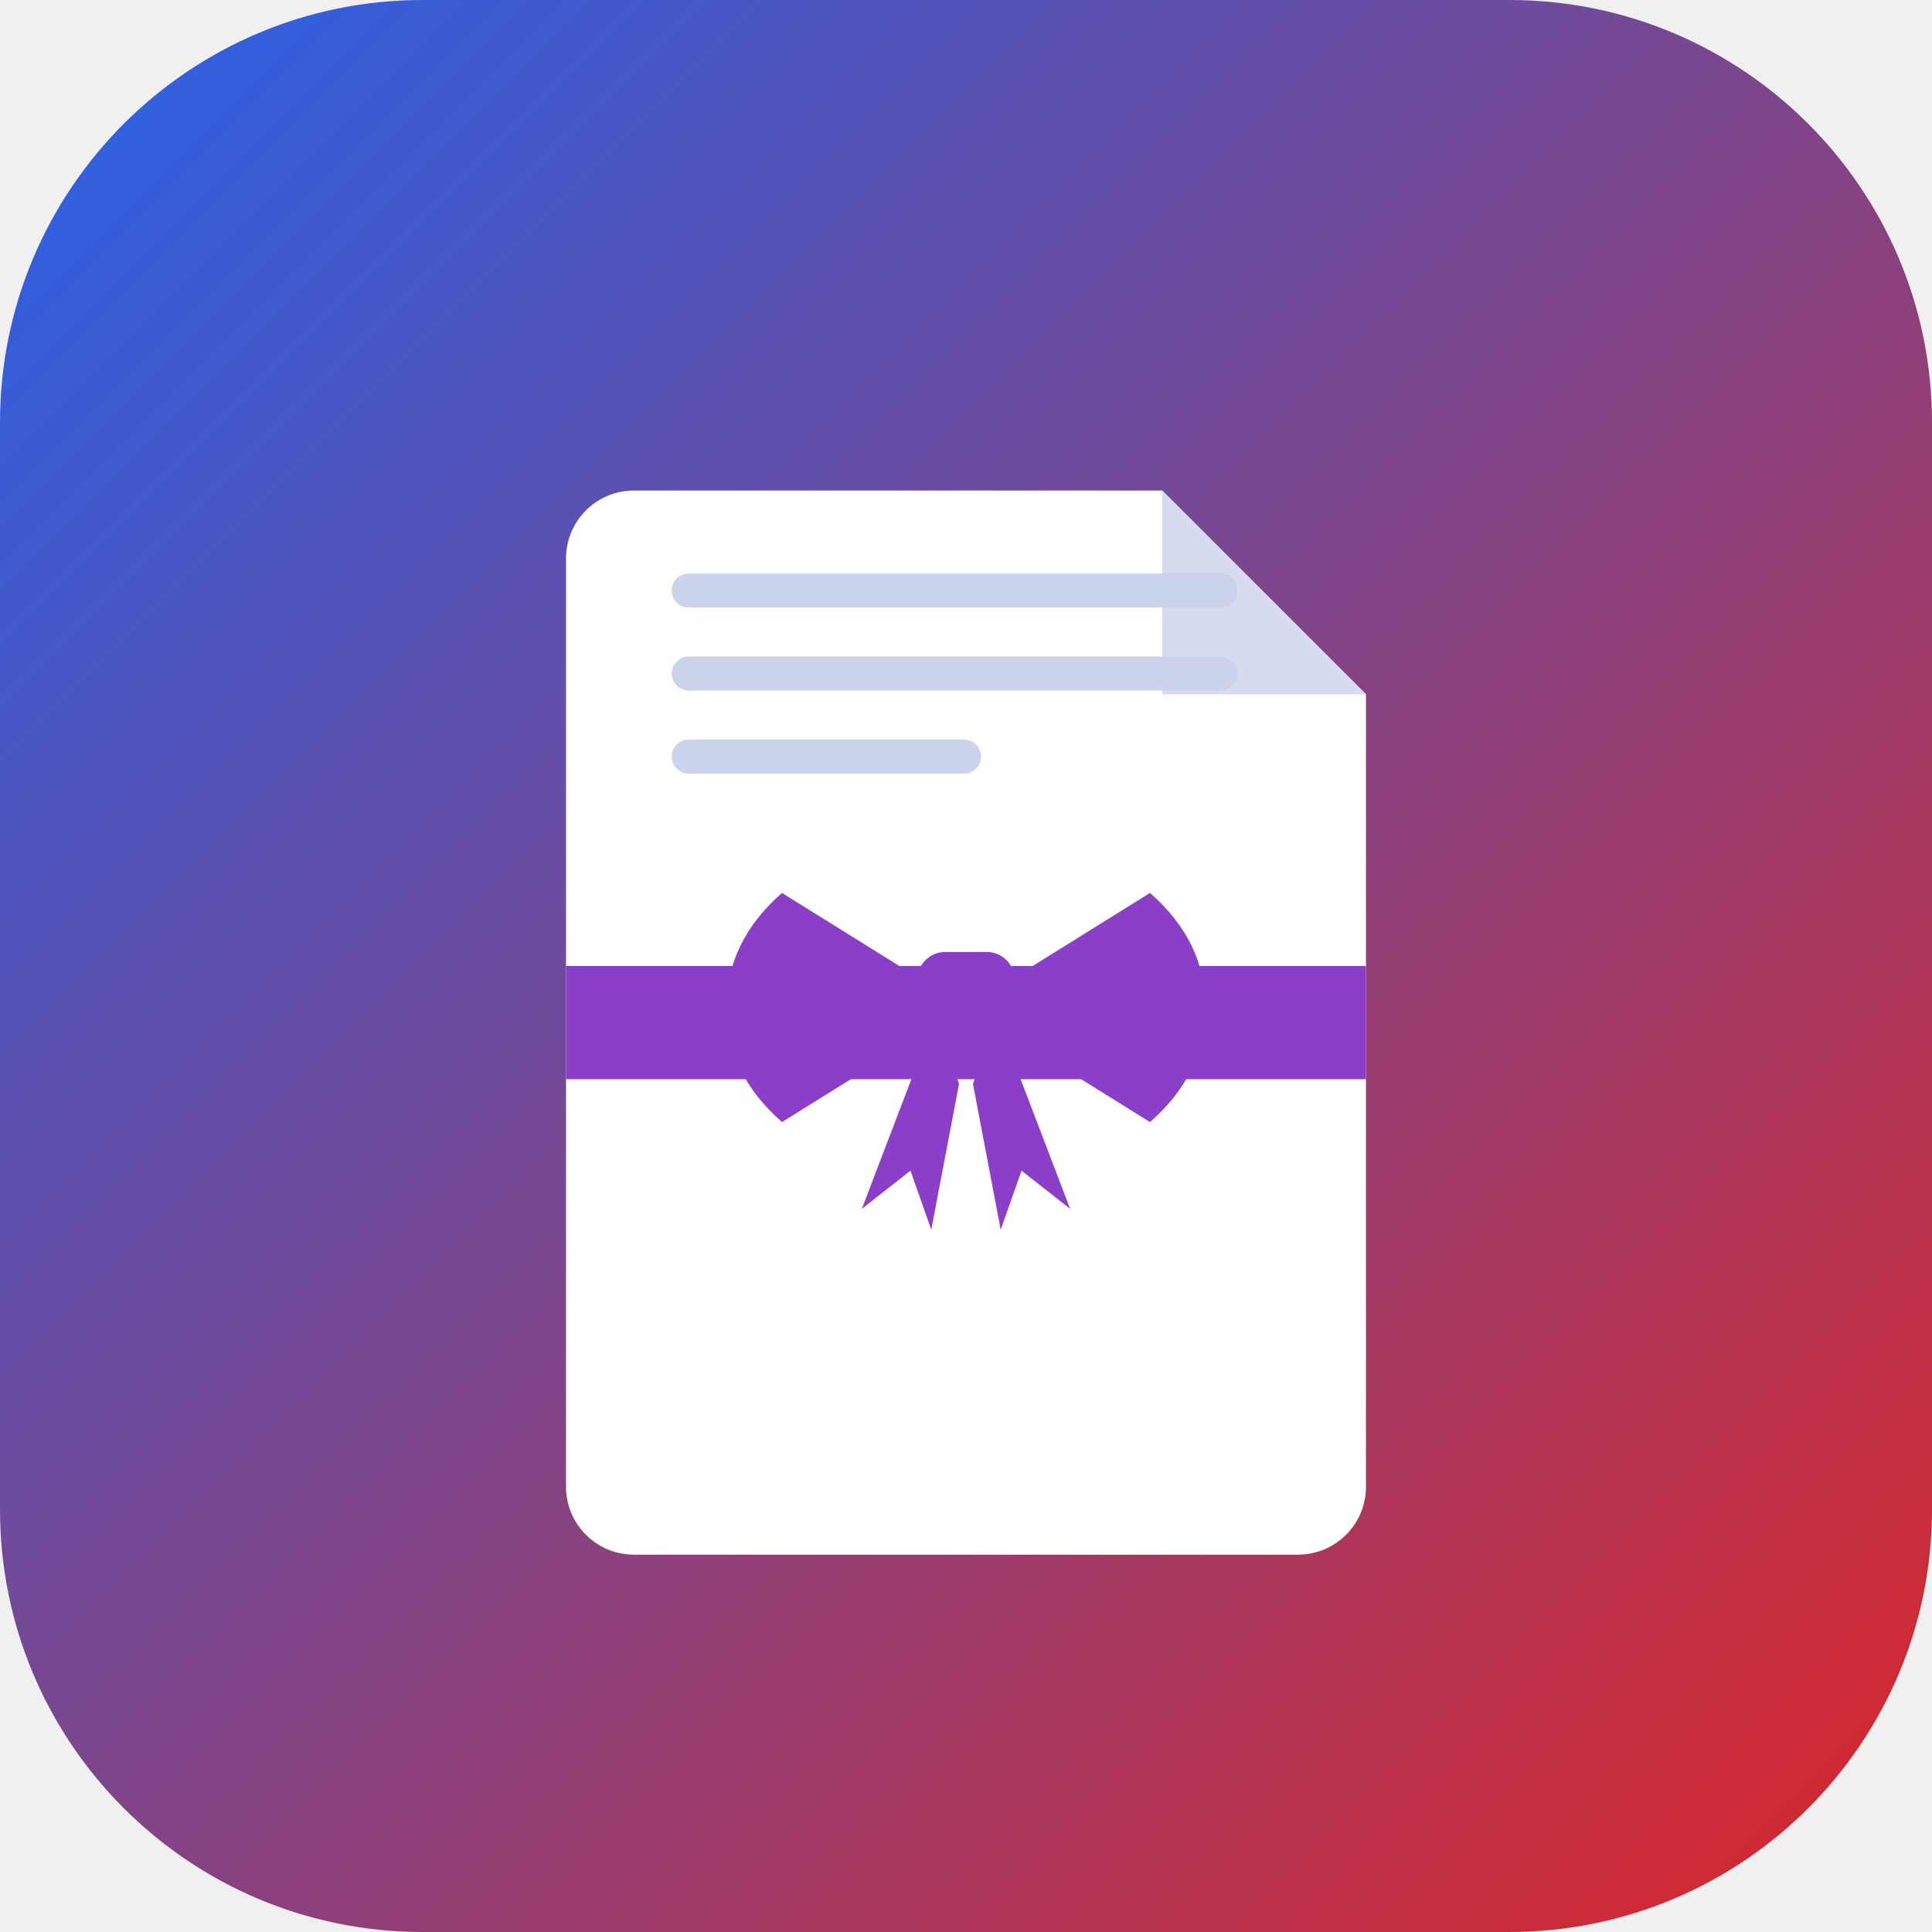
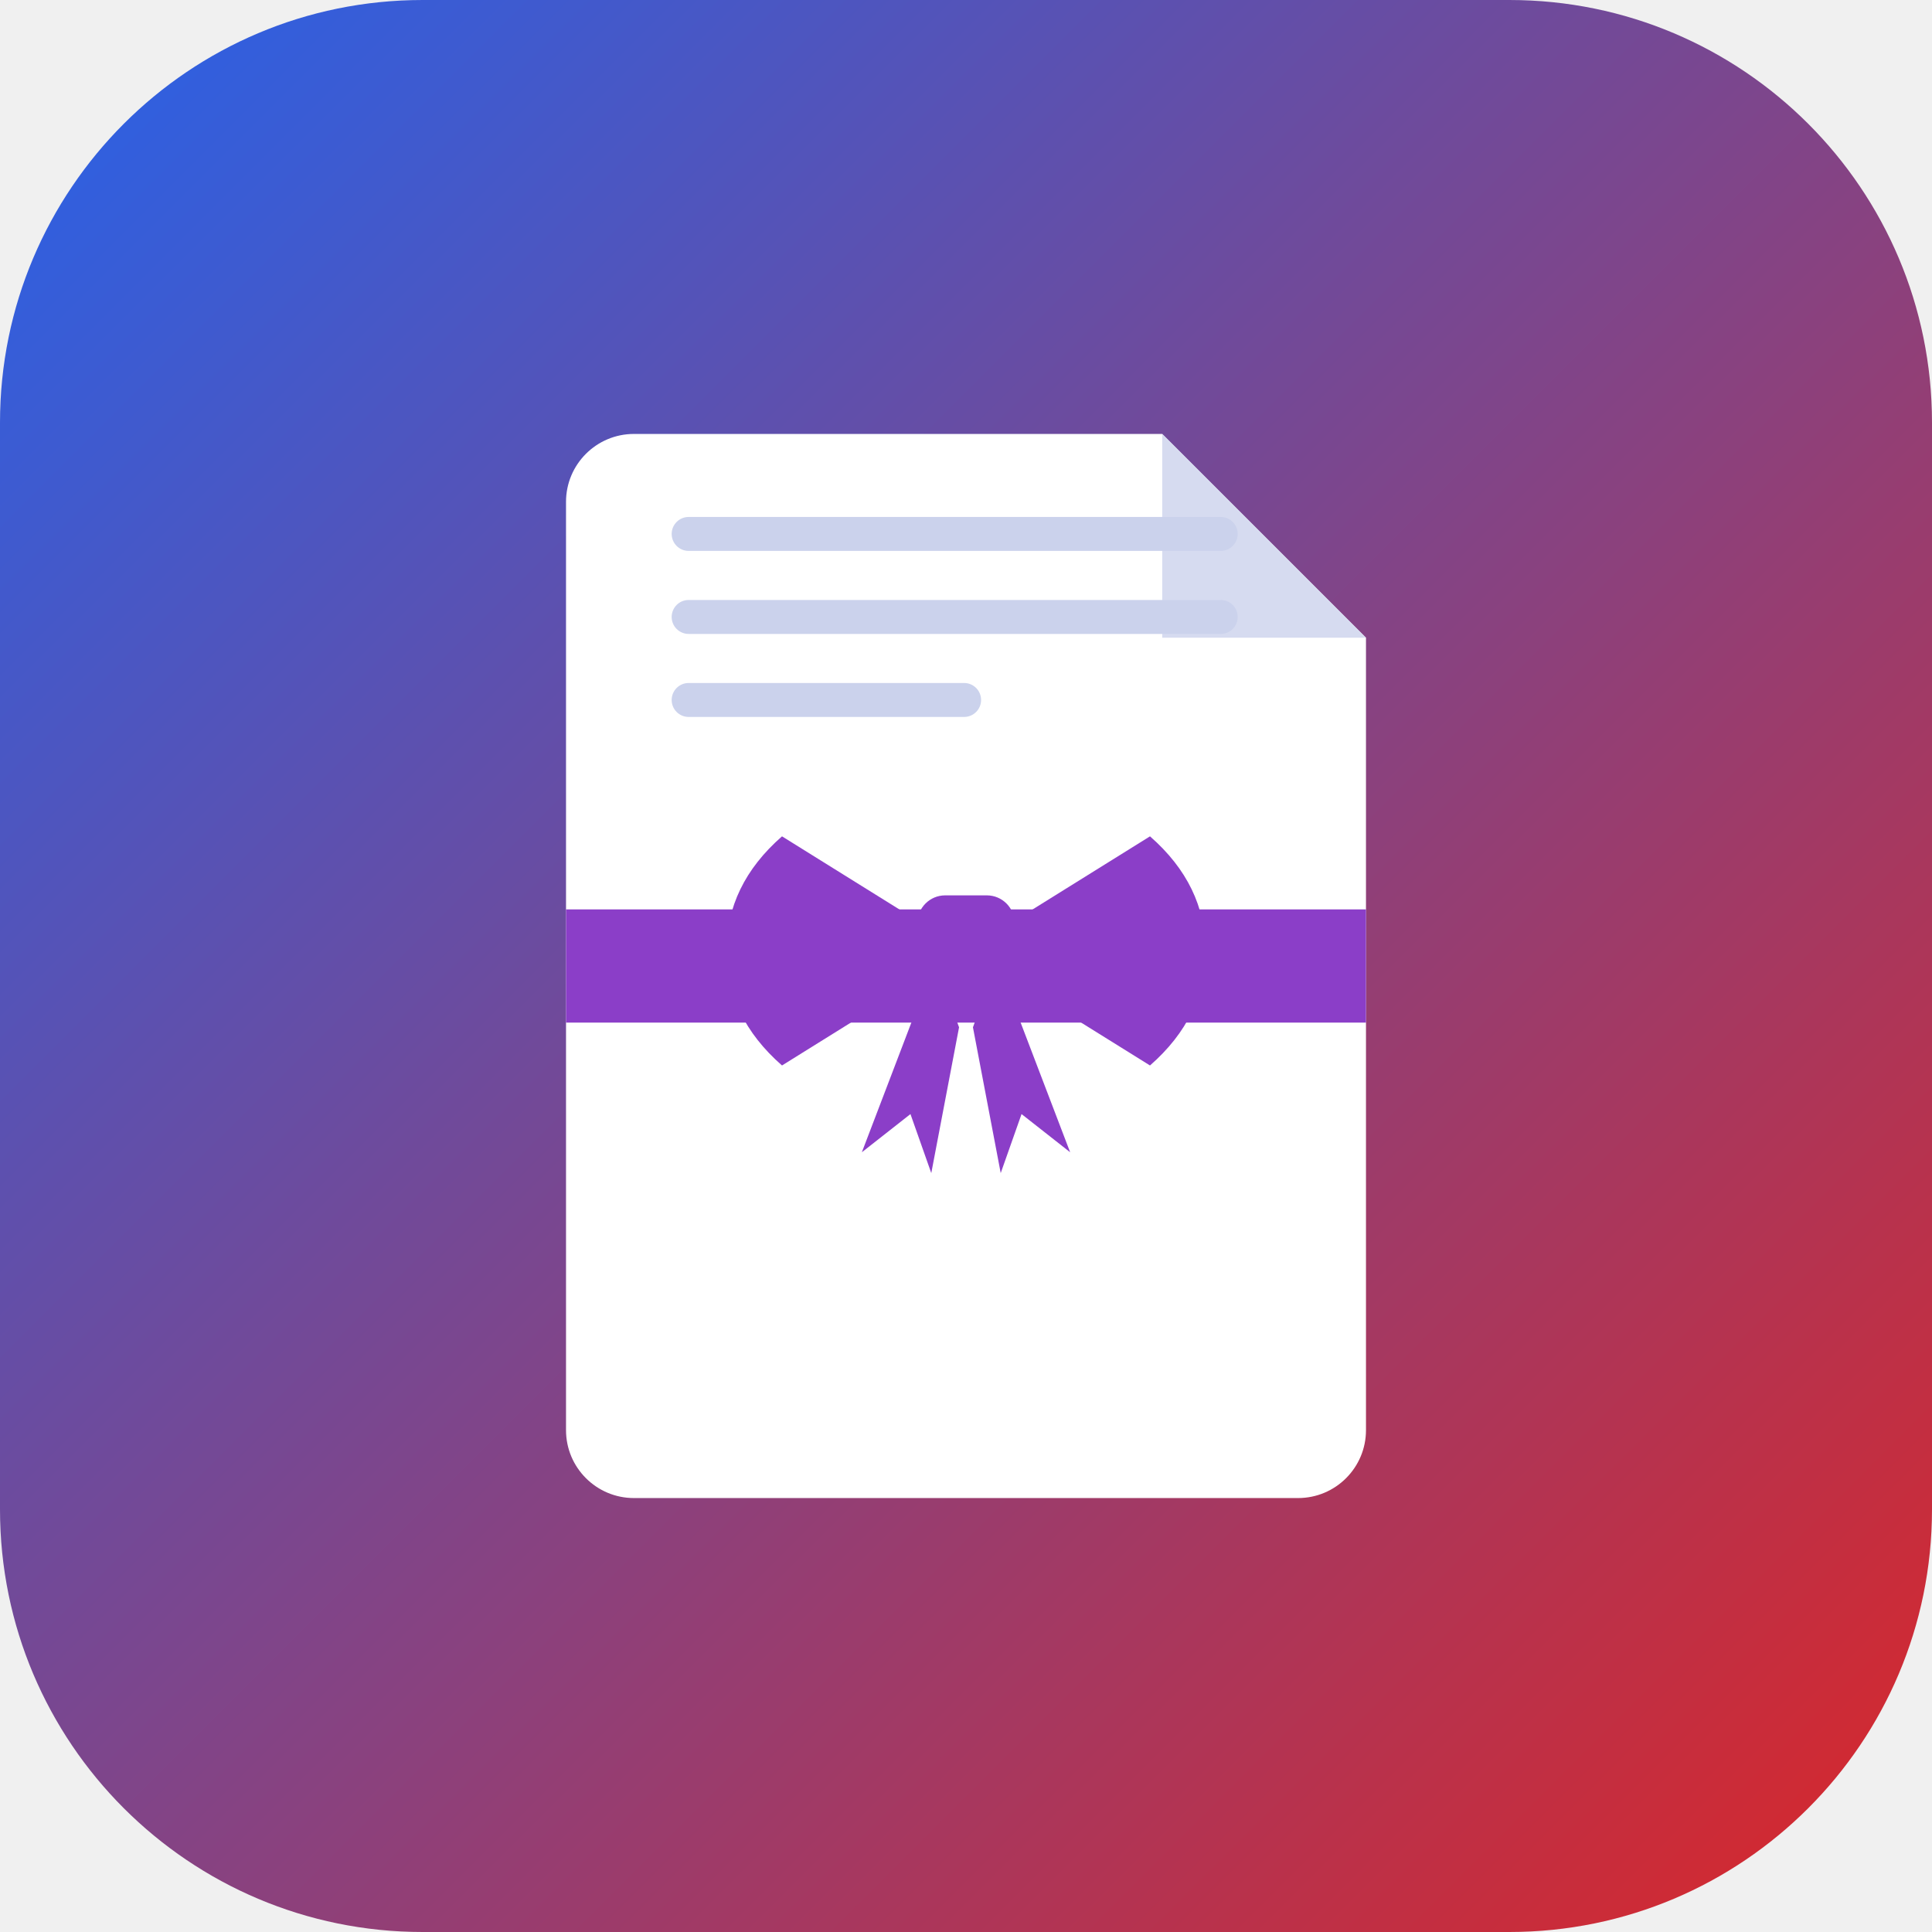
<svg xmlns="http://www.w3.org/2000/svg" viewBox="0 0 512 512" width="512" height="512">
  <defs>
    <linearGradient id="g" x1="0" y1="0" x2="1" y2="1">
      <stop offset="0%" stop-color="#2563eb" />
      <stop offset="100%" stop-color="#dc2626" />
    </linearGradient>
  </defs>
  <rect width="512" height="512" rx="112" fill="url(#g)" />
-   <path d="M 150 130 h 158 l 54 54 v 210 a 18 18 0 0 1 -18 18 h -176 a 18 18 0 0 1 -18 -18 v -246 a 18 18 0 0 1 18 -18 z" fill="#ffffff" />
-   <path d="M 308 130 l 54 54 h -54 z" fill="#d6dbf0" />
-   <g fill="#cbd2ec">
-     <rect x="178" y="152" width="150" height="9" rx="4.5" />
-     <rect x="178" y="174" width="150" height="9" rx="4.5" />
-     <rect x="178" y="196" width="82" height="9" rx="4.5" />
-   </g>
-   <rect x="150" y="256" width="212" height="30" fill="#8b3ec8" />
-   <g fill="#8b3ec8" transform="translate(256 267) scale(0.46) translate(-256 -256)">
-     <path d="M 256 256 L 150 190 Q 118 218 118 256 Q 118 294 150 322 Z" />
-     <path d="M 256 256 L 362 190 Q 394 218 394 256 Q 394 294 362 322 Z" />
-     <path d="M 238 262 L 196 372 L 224 350 L 236 384 L 252 300 Z" />
-     <path d="M 274 262 L 316 372 L 288 350 L 276 384 L 260 300 Z" />
-     <rect x="228" y="224" width="56" height="64" rx="16" />
+   <g transform="translate(0 -15)">
+     <path d="M 150 130 h 158 l 54 54 v 210 a 18 18 0 0 1 -18 18 h -176 a 18 18 0 0 1 -18 -18 v -246 a 18 18 0 0 1 18 -18 z" fill="#ffffff" />
+     <path d="M 308 130 l 54 54 h -54 z" fill="#d6dbf0" />
+     <g fill="#cbd2ec">
+       <rect x="178" y="152" width="150" height="9" rx="4.5" />
+       <rect x="178" y="174" width="150" height="9" rx="4.5" />
+       <rect x="178" y="196" width="82" height="9" rx="4.5" />
+     </g>
+     <rect x="150" y="256" width="212" height="30" fill="#8b3ec8" />
+     <g fill="#8b3ec8" transform="translate(256 267) scale(0.46) translate(-256 -256)">
+       <path d="M 256 256 L 150 190 Q 118 218 118 256 Q 118 294 150 322 Z" />
+       <path d="M 256 256 L 362 190 Q 394 218 394 256 Q 394 294 362 322 Z" />
+       <path d="M 238 262 L 196 372 L 224 350 L 236 384 L 252 300 Z" />
+       <path d="M 274 262 L 316 372 L 288 350 L 276 384 L 260 300 Z" />
+       <rect x="228" y="224" width="56" height="64" rx="16" />
+     </g>
  </g>
</svg>
